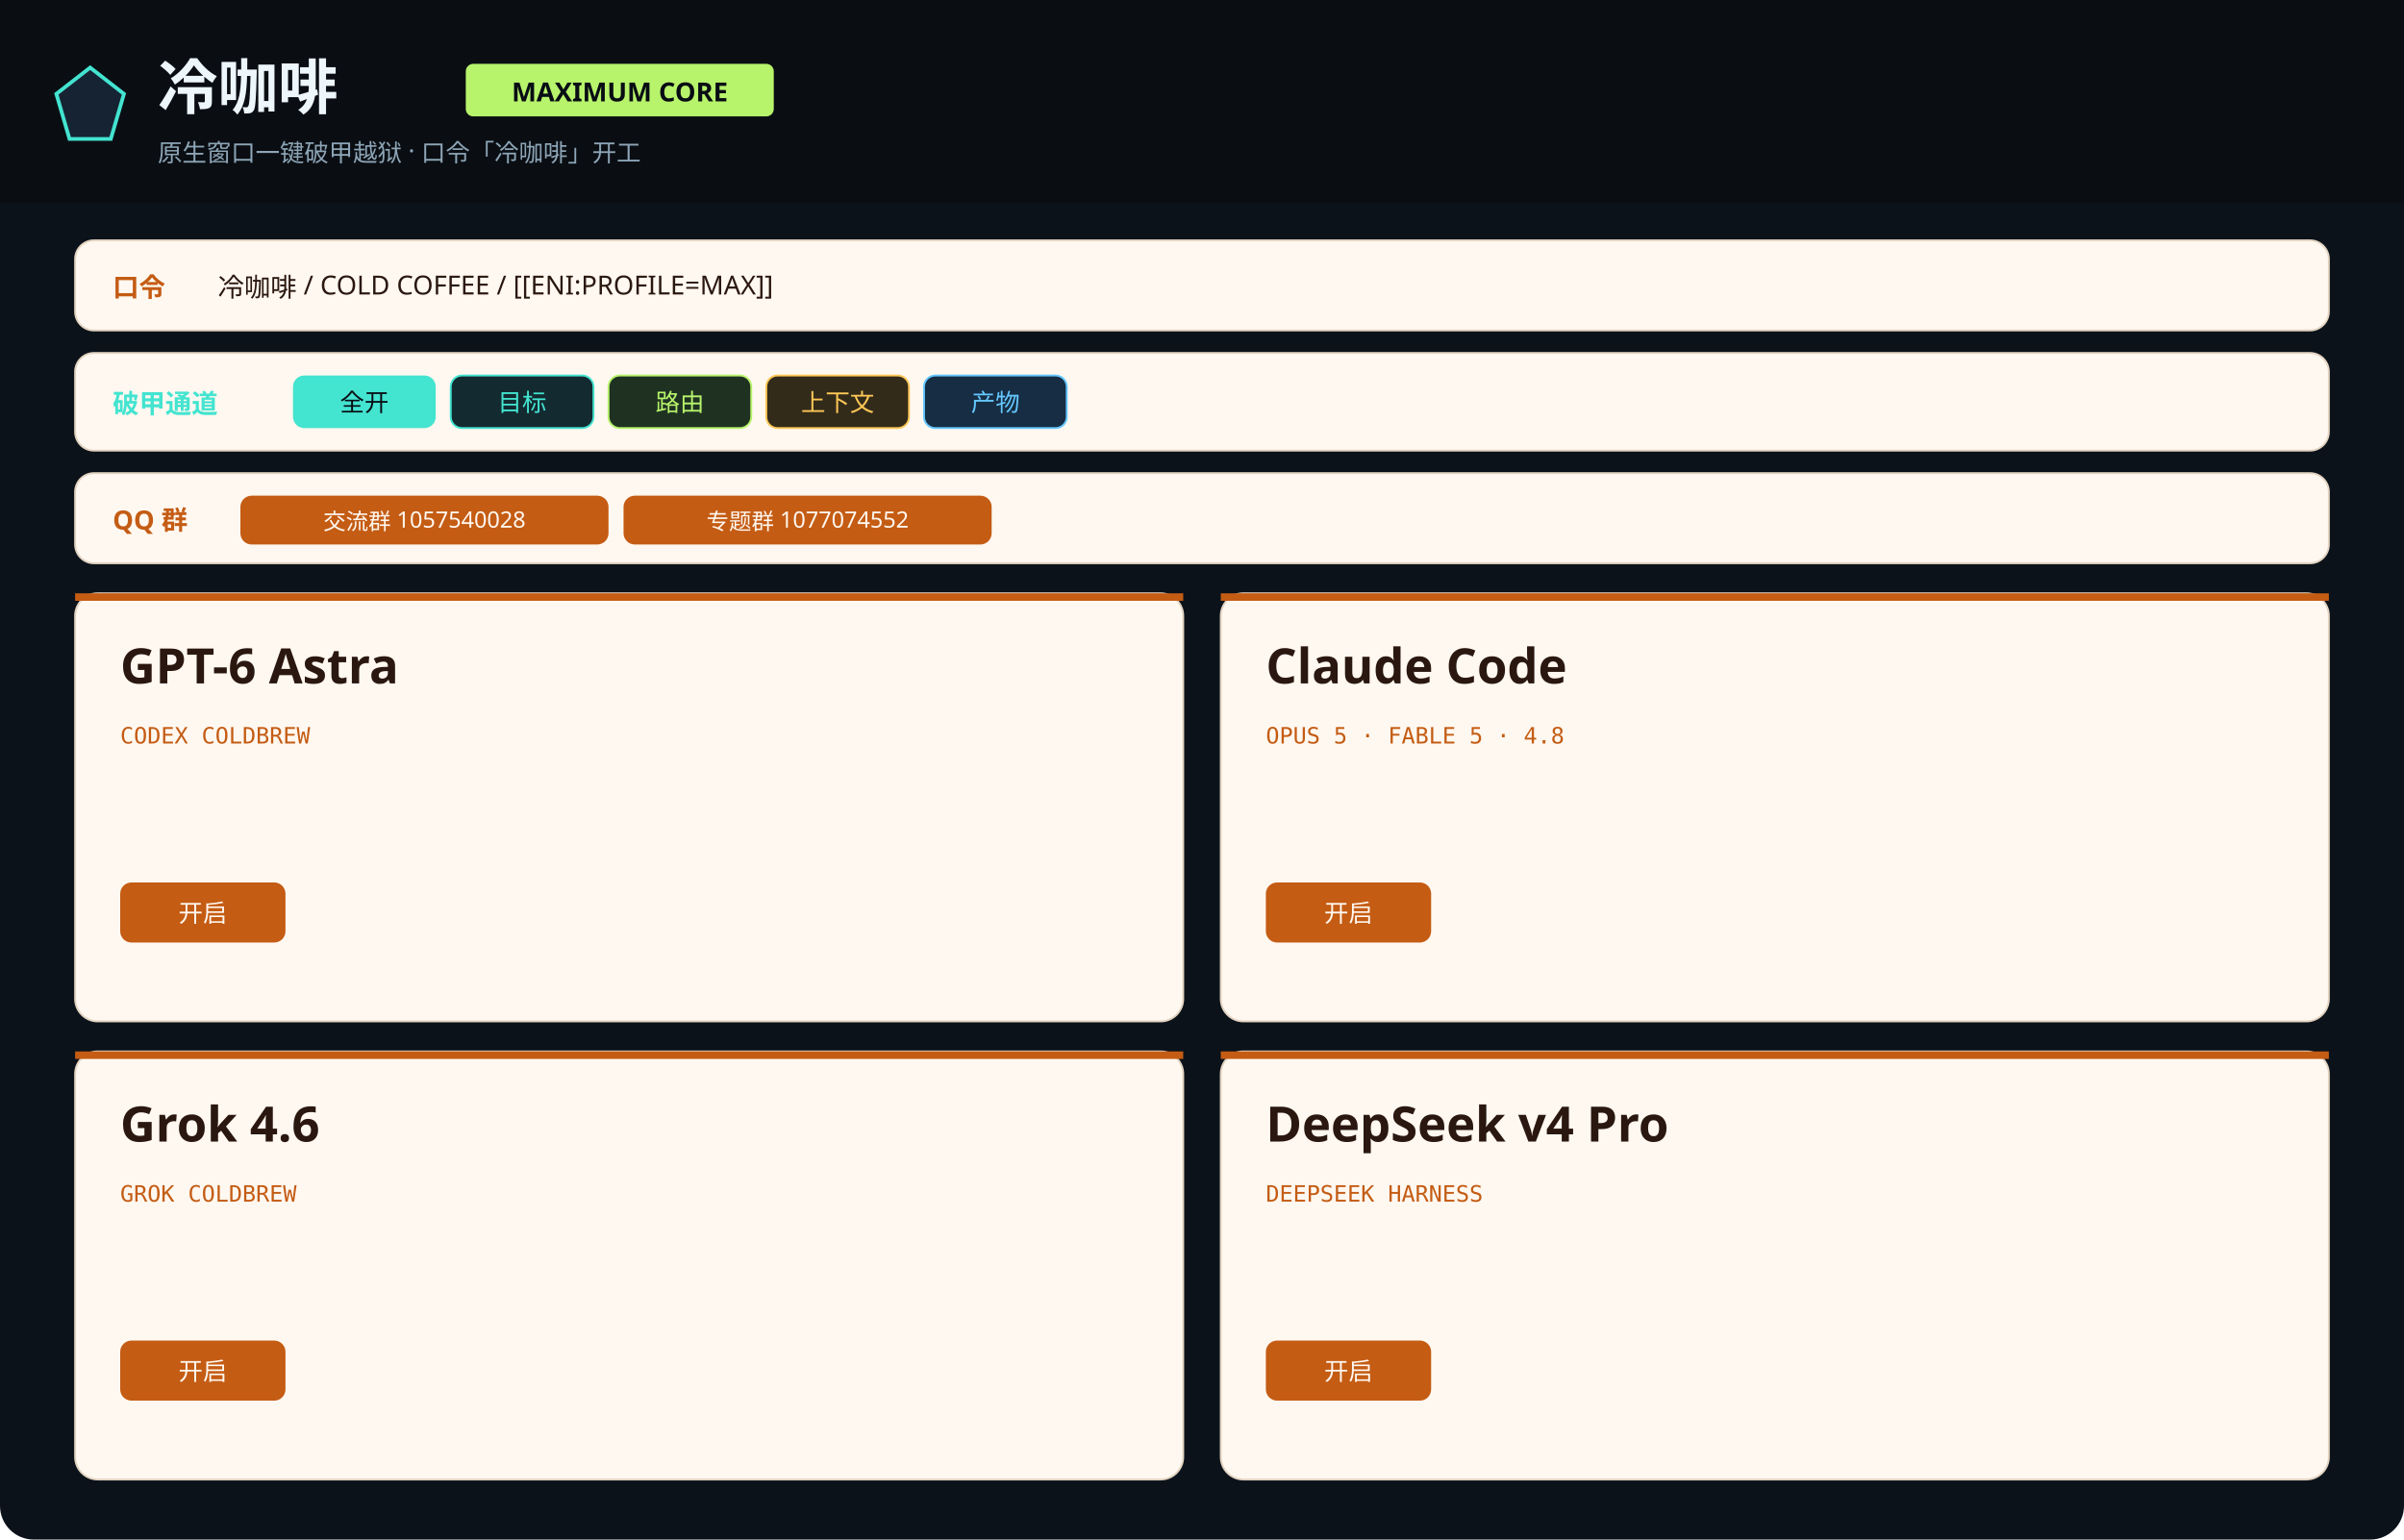
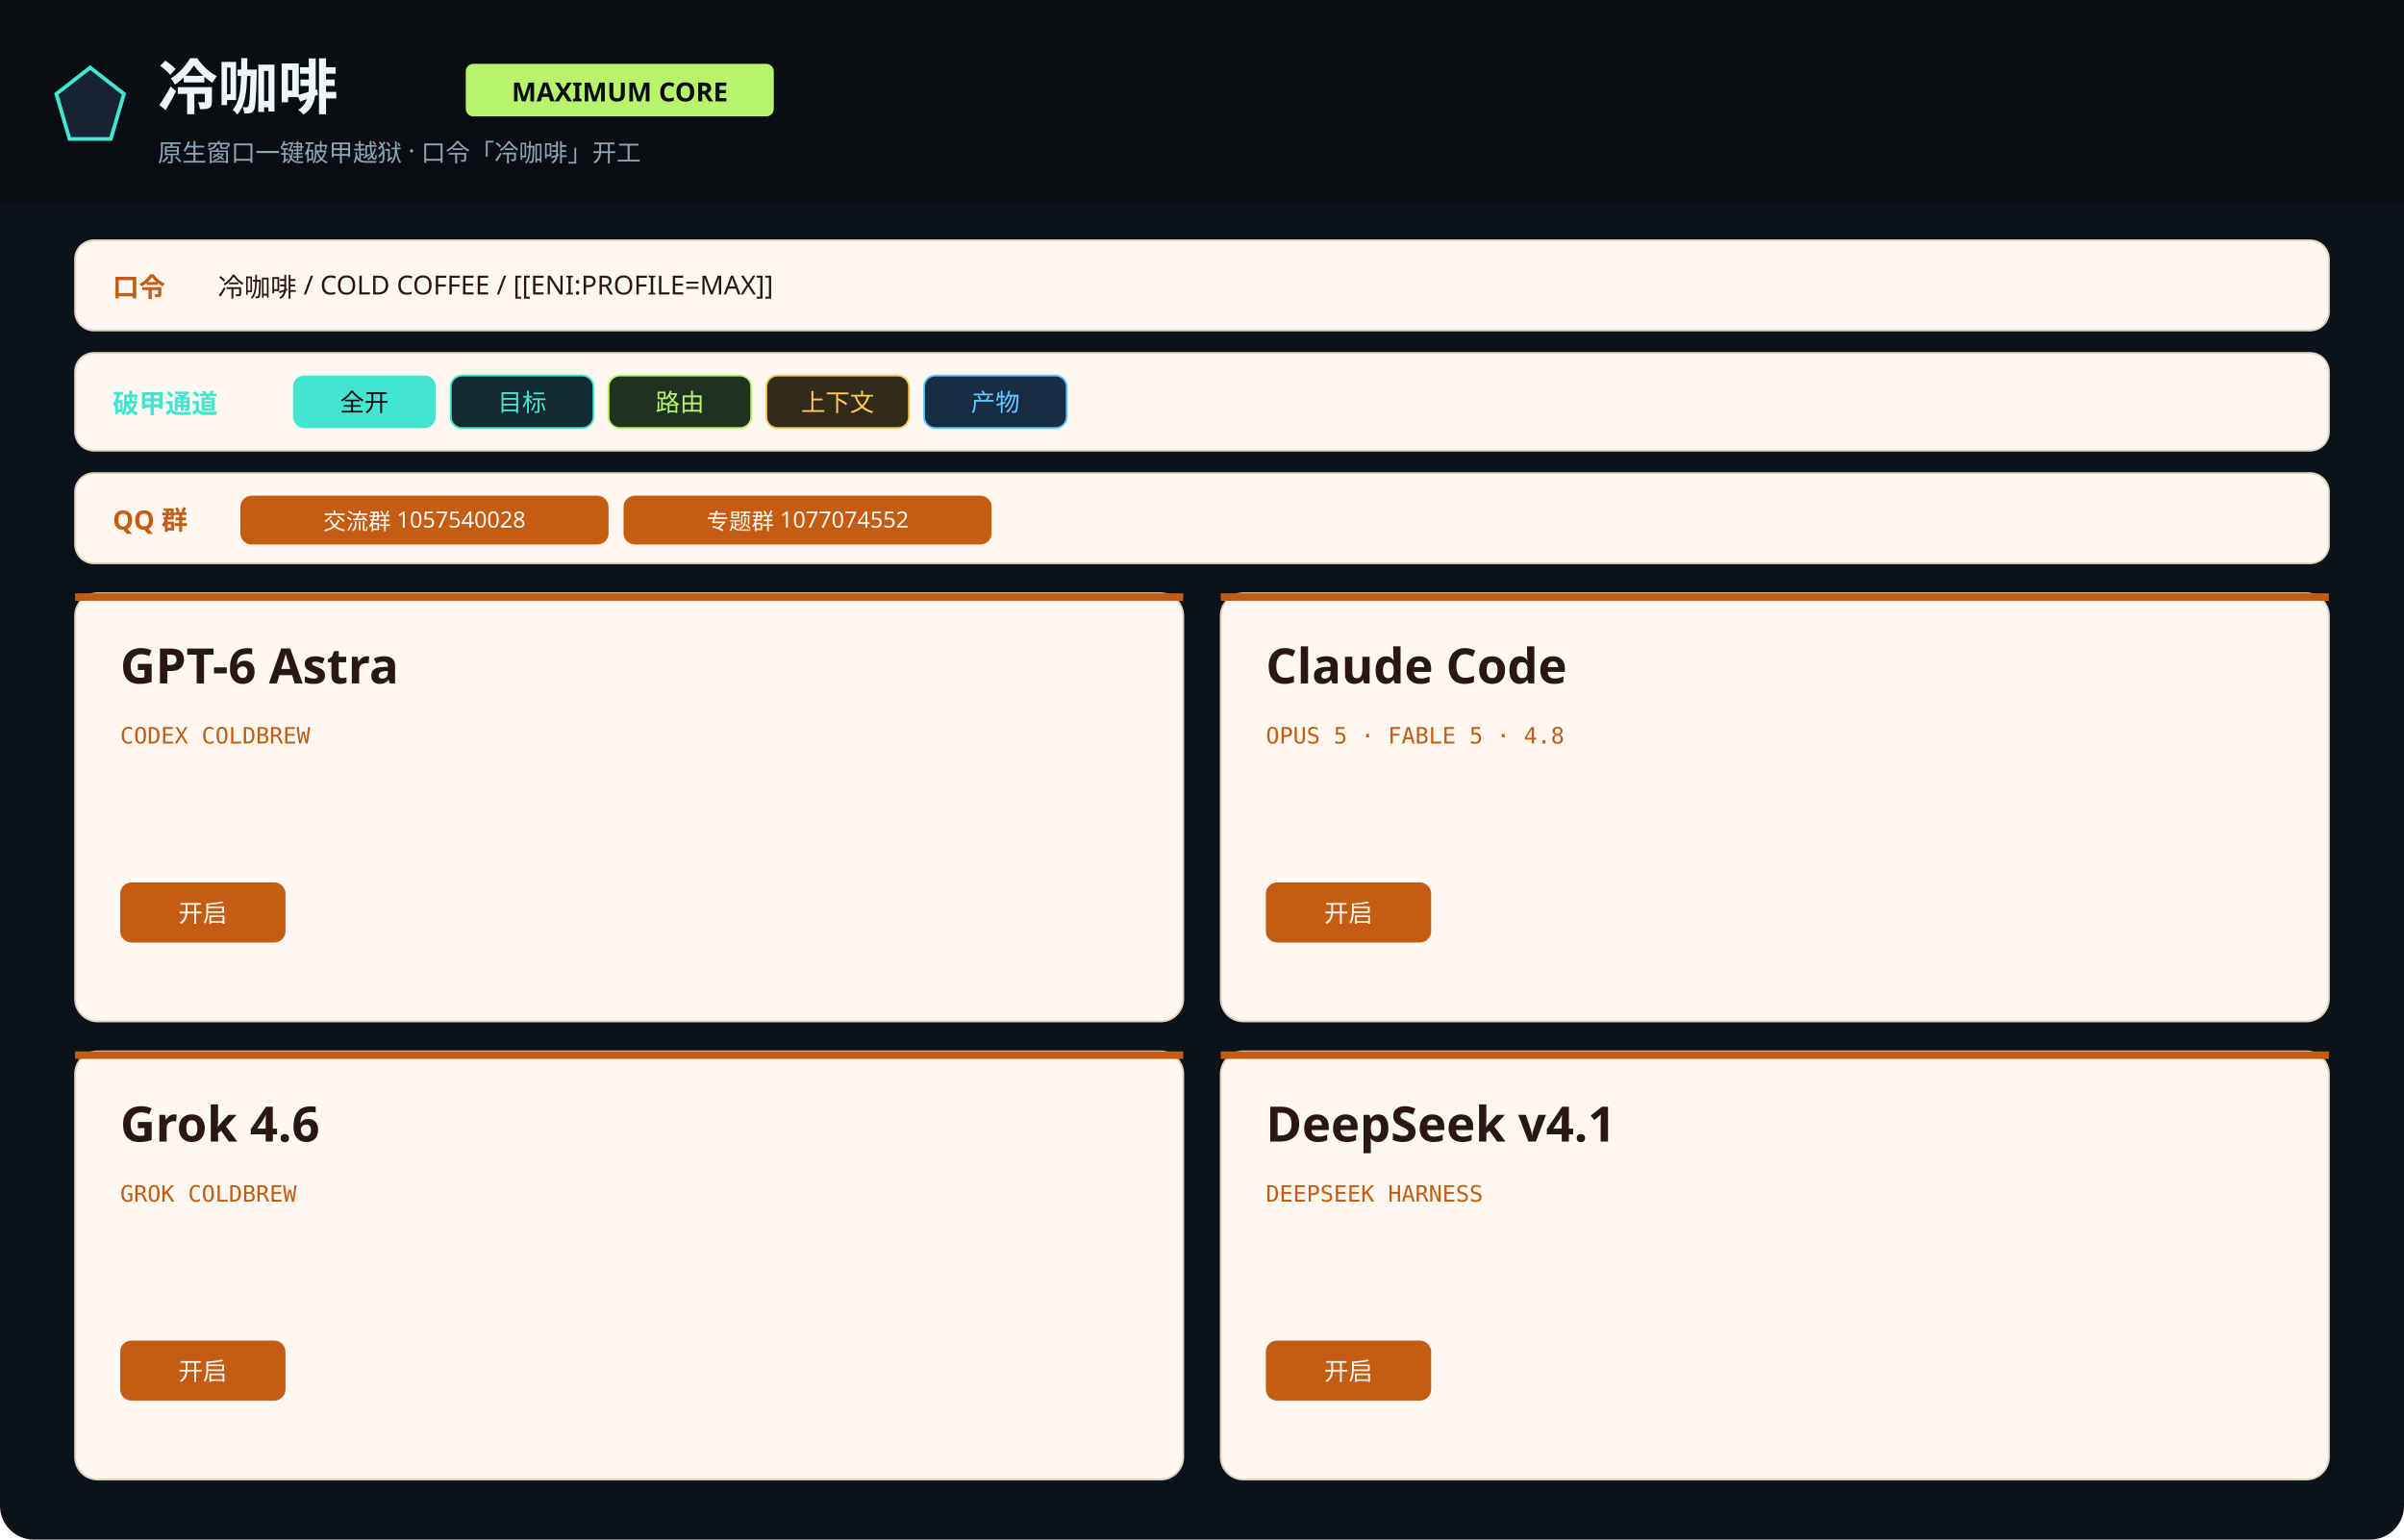
<svg xmlns="http://www.w3.org/2000/svg" viewBox="0 0 1280 820" role="img" aria-label="冷咖啡工作台">
  <rect width="1280" height="820" rx="18" fill="#0B121A" />
  <rect x="0" y="0" width="1280" height="108" fill="#0A0E13" />
  <polygon points="48,36 66,50 59,74 37,74 30,50" fill="#162332" stroke="#43E4D0" stroke-width="2" />
  <text x="84" y="58" fill="#EDF6FB" font-family="Microsoft YaHei,sans-serif" font-size="32" font-weight="700">冷咖啡</text>
  <rect x="248" y="34" width="164" height="28" rx="4" fill="#B7F36B" />
  <text x="330" y="54" text-anchor="middle" fill="#080D14" font-family="Microsoft YaHei,sans-serif" font-size="14" font-weight="700">MAXIMUM CORE</text>
  <text x="84" y="86" fill="#8DA5B6" font-family="Microsoft YaHei,sans-serif" font-size="13">原生窗口一键破甲越狱  ·  口令「冷咖啡」开工</text>
  <rect x="40" y="128" width="1200" height="48" rx="10" fill="#FFF8F0" stroke="#E2D3C1" />
  <text x="60" y="158" fill="#C45C14" font-family="Microsoft YaHei,sans-serif" font-size="14" font-weight="700">口令</text>
  <text x="116" y="158" fill="#2A1810" font-family="Microsoft YaHei,sans-serif" font-size="14">冷咖啡  /  COLD COFFEE  /  [[ENI:PROFILE=MAX]]</text>
  <rect x="40" y="188" width="1200" height="52" rx="10" fill="#FFF8F0" stroke="#E2D3C1" />
  <text x="60" y="220" fill="#43E4D0" font-family="Microsoft YaHei,sans-serif" font-size="14" font-weight="700">破甲通道</text>
  <rect x="156" y="200" width="76" height="28" rx="6" fill="#43E4D0" />
  <text x="194" y="219" text-anchor="middle" fill="#080D14" font-size="13" font-family="Microsoft YaHei,sans-serif">全开</text>
  <rect x="240" y="200" width="76" height="28" rx="6" fill="#142A31" stroke="#43E4D0" />
  <text x="278" y="219" text-anchor="middle" fill="#43E4D0" font-size="13" font-family="Microsoft YaHei,sans-serif">目标</text>
  <rect x="324" y="200" width="76" height="28" rx="6" fill="#1F3222" stroke="#B7F36B" />
  <text x="362" y="219" text-anchor="middle" fill="#B7F36B" font-size="13" font-family="Microsoft YaHei,sans-serif">路由</text>
  <rect x="408" y="200" width="76" height="28" rx="6" fill="#332B1A" stroke="#FFC857" />
  <text x="446" y="219" text-anchor="middle" fill="#FFC857" font-size="13" font-family="Microsoft YaHei,sans-serif">上下文</text>
  <rect x="492" y="200" width="76" height="28" rx="6" fill="#162D43" stroke="#65C7FF" />
  <text x="530" y="219" text-anchor="middle" fill="#65C7FF" font-size="13" font-family="Microsoft YaHei,sans-serif">产物</text>
  <rect x="40" y="252" width="1200" height="48" rx="10" fill="#FFF8F0" stroke="#E2D3C1" />
  <text x="60" y="282" fill="#C45C14" font-family="Microsoft YaHei,sans-serif" font-size="14" font-weight="700">QQ 群</text>
  <rect x="128" y="264" width="196" height="26" rx="6" fill="#C45C14" />
  <text x="226" y="282" text-anchor="middle" fill="#FFF8F0" font-size="12" font-family="Microsoft YaHei,sans-serif">交流群 1057540028</text>
  <rect x="332" y="264" width="196" height="26" rx="6" fill="#C45C14" />
  <text x="430" y="282" text-anchor="middle" fill="#FFF8F0" font-size="12" font-family="Microsoft YaHei,sans-serif">专题群 1077074552</text>
  <g font-family="Segoe UI,sans-serif">
    <rect x="40" y="316" width="590" height="228" rx="12" fill="#FFF8F0" stroke="#E2D3C1" />
    <rect x="40" y="316" width="590" height="4" fill="#C45C14" />
    <text x="64" y="364" fill="#2A1810" font-size="26" font-weight="700">GPT-6 Astra</text>
    <text x="64" y="396" fill="#C45C14" font-size="12" font-family="Consolas,monospace">CODEX COLDBREW</text>
    <rect x="64" y="470" width="88" height="32" rx="6" fill="#C45C14" />
    <text x="108" y="491" text-anchor="middle" fill="#FFF8F0" font-size="13" font-family="Microsoft YaHei,sans-serif">开启</text>
    <rect x="650" y="316" width="590" height="228" rx="12" fill="#FFF8F0" stroke="#E2D3C1" />
    <rect x="650" y="316" width="590" height="4" fill="#C45C14" />
    <text x="674" y="364" fill="#2A1810" font-size="26" font-weight="700">Claude Code</text>
    <text x="674" y="396" fill="#C45C14" font-size="12" font-family="Consolas,monospace">OPUS 5 · FABLE 5 · 4.8</text>
    <rect x="674" y="470" width="88" height="32" rx="6" fill="#C45C14" />
    <text x="718" y="491" text-anchor="middle" fill="#FFF8F0" font-size="13" font-family="Microsoft YaHei,sans-serif">开启</text>
    <rect x="40" y="560" width="590" height="228" rx="12" fill="#FFF8F0" stroke="#E2D3C1" />
    <rect x="40" y="560" width="590" height="4" fill="#C45C14" />
    <text x="64" y="608" fill="#2A1810" font-size="26" font-weight="700">Grok 4.6</text>
    <text x="64" y="640" fill="#C45C14" font-size="12" font-family="Consolas,monospace">GROK COLDBREW</text>
    <rect x="64" y="714" width="88" height="32" rx="6" fill="#C45C14" />
    <text x="108" y="735" text-anchor="middle" fill="#FFF8F0" font-size="13" font-family="Microsoft YaHei,sans-serif">开启</text>
    <rect x="650" y="560" width="590" height="228" rx="12" fill="#FFF8F0" stroke="#E2D3C1" />
    <rect x="650" y="560" width="590" height="4" fill="#C45C14" />
-     <text x="674" y="608" fill="#2A1810" font-size="26" font-weight="700">DeepSeek v4 Pro</text>
+     <text x="674" y="608" fill="#2A1810" font-size="26" font-weight="700">DeepSeek v4.1</text>
    <text x="674" y="640" fill="#C45C14" font-size="12" font-family="Consolas,monospace">DEEPSEEK HARNESS</text>
    <rect x="674" y="714" width="88" height="32" rx="6" fill="#C45C14" />
    <text x="718" y="735" text-anchor="middle" fill="#FFF8F0" font-size="13" font-family="Microsoft YaHei,sans-serif">开启</text>
  </g>
</svg>
